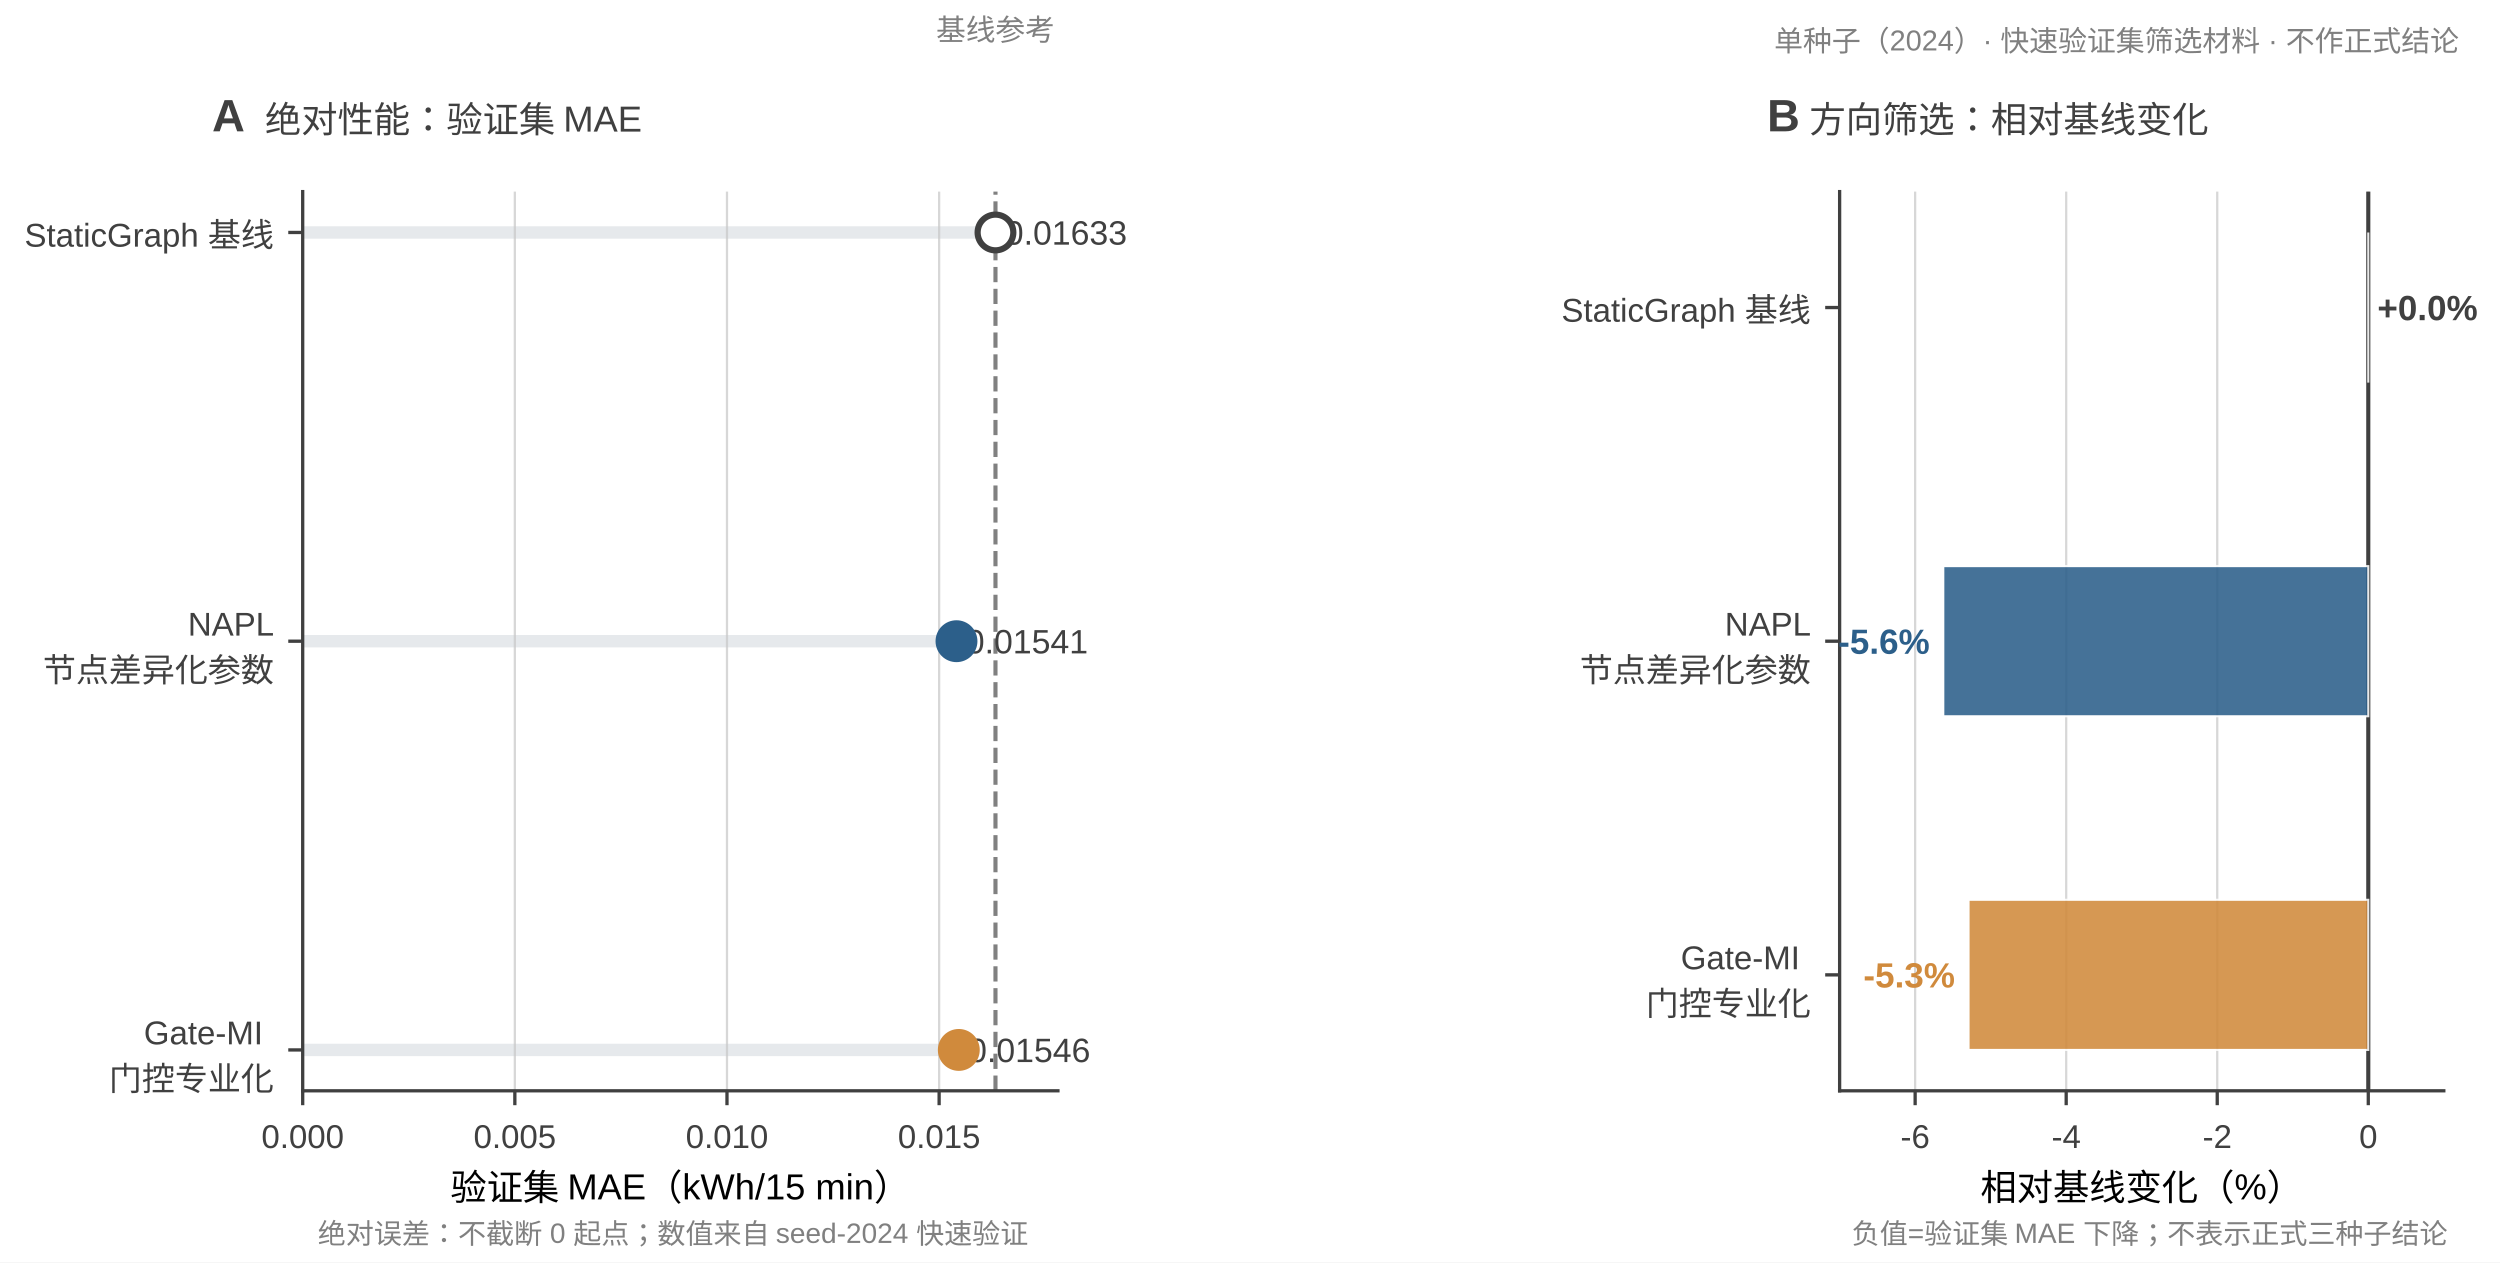
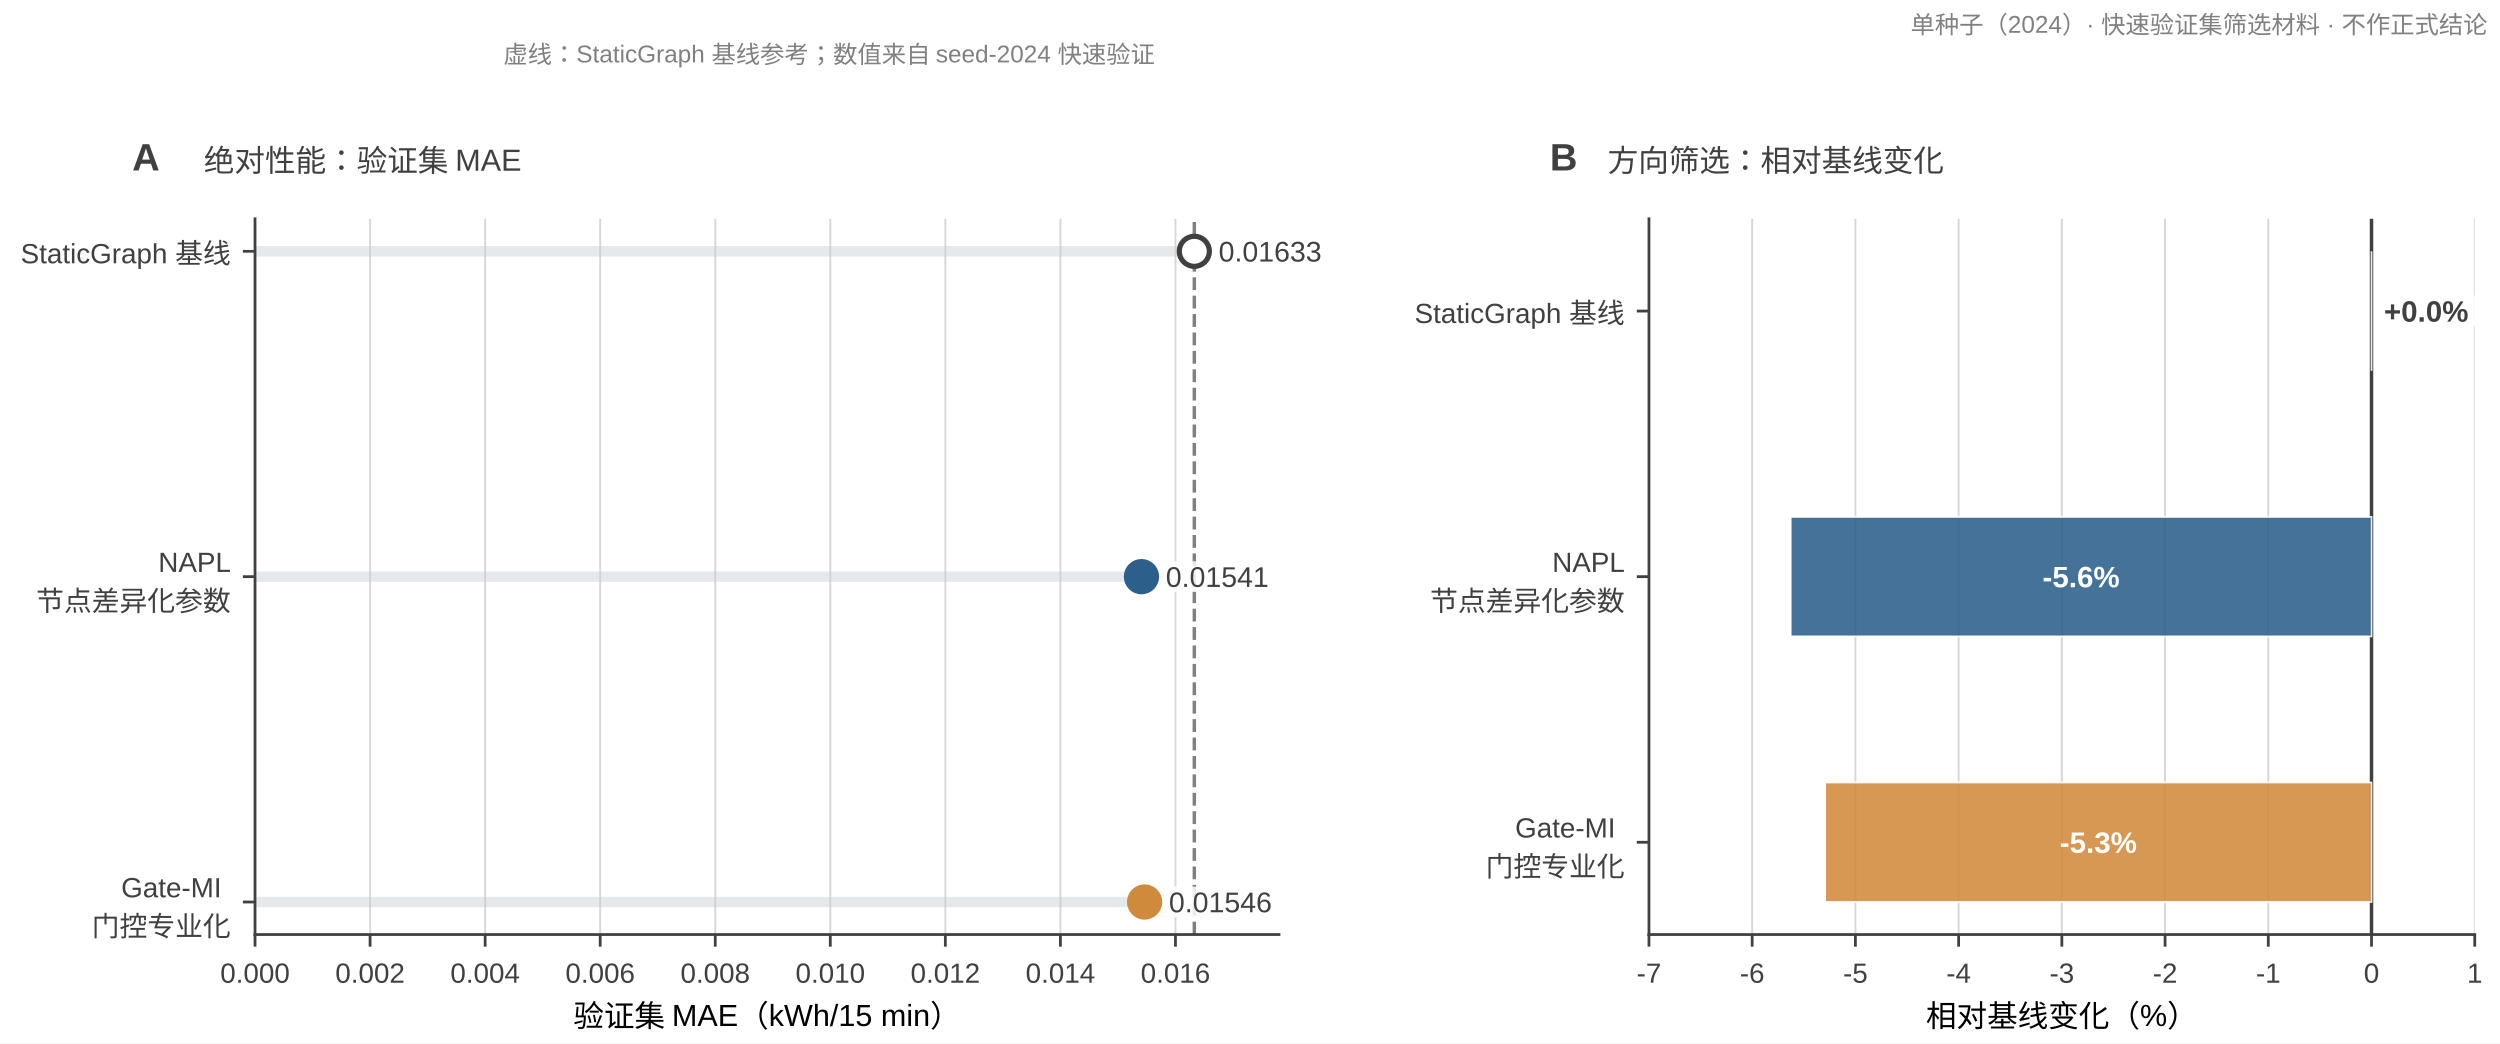
- <svg xmlns="http://www.w3.org/2000/svg" xmlns:xlink="http://www.w3.org/1999/xlink" width="606.28pt" height="306.154pt" viewBox="0 0 606.28 306.154" version="1.1">
+ <svg xmlns="http://www.w3.org/2000/svg" xmlns:xlink="http://www.w3.org/1999/xlink" width="719.607pt" height="300.4pt" viewBox="0 0 719.607 300.4" version="1.1">
  <defs>
    <style type="text/css">*{stroke-linejoin: round; stroke-linecap: butt}</style>
  </defs>
  <g id="figure_1">
    <g id="patch_1">
-       <path d="M 0 306.154  L 606.28 306.154  L 606.28 0  L 0 0  z " style="fill: #ffffff" />
+       <path d="M 0 300.4  L 719.607 300.4  L 719.607 0  L 0 0  z " style="fill: #ffffff" />
    </g>
    <g id="axes_1">
      <g id="patch_2">
-         <path d="M 73.407 264.531  L 256.56 264.531  L 256.56 46.467  L 73.407 46.467  z " style="fill: #ffffff" />
+         <path d="M 73.407 269  L 368.151 269  L 368.151 62.972  L 73.407 62.972  z " style="fill: #ffffff" />
      </g>
      <g id="LineCollection_1">
-         <path d="M 73.407 56.379  L 241.414 56.379  " clip-path="url(#p8acf098350)" style="fill: none; stroke: #e6e9ec; stroke-width: 3" />
+         <path d="M 73.407 72.337  L 343.777 72.337  " clip-path="url(#pe35ccd661d)" style="fill: none; stroke: #e6e9ec; stroke-width: 3" />
      </g>
      <g id="LineCollection_2">
-         <path d="M 73.407 155.499  L 231.96 155.499  " clip-path="url(#p8acf098350)" style="fill: none; stroke: #e6e9ec; stroke-width: 3" />
+         <path d="M 73.407 165.986  L 328.563 165.986  " clip-path="url(#pe35ccd661d)" style="fill: none; stroke: #e6e9ec; stroke-width: 3" />
      </g>
      <g id="LineCollection_3">
-         <path d="M 73.407 254.619  L 232.521 254.619  " clip-path="url(#p8acf098350)" style="fill: none; stroke: #e6e9ec; stroke-width: 3" />
+         <path d="M 73.407 259.635  L 329.466 259.635  " clip-path="url(#pe35ccd661d)" style="fill: none; stroke: #e6e9ec; stroke-width: 3" />
      </g>
      <g id="matplotlib.axis_1">
        <g id="xtick_1">
          <g id="line2d_1">
-             <path d="M 73.407 264.531  L 73.407 46.467  " clip-path="url(#p8acf098350)" style="fill: none; stroke: #c8c8c8; stroke-opacity: 0.72; stroke-width: 0.55; stroke-linecap: square" />
+             <path d="M 73.407 269  L 73.407 62.972  " clip-path="url(#pe35ccd661d)" style="fill: none; stroke: #c8c8c8; stroke-opacity: 0.72; stroke-width: 0.55; stroke-linecap: square" />
          </g>
          <g id="line2d_2">
            <defs>
-               <path id="mce24391417" d="M 0 0  L 0 3.5  " style="stroke: #404040; stroke-width: 0.8" />
+               <path id="meb5e4de387" d="M 0 0  L 0 3.5  " style="stroke: #404040; stroke-width: 0.8" />
            </defs>
            <g>
-               <use xlink:href="#mce24391417" x="73.407" y="264.531" style="fill: #404040; stroke: #404040; stroke-width: 0.8" />
+               <use xlink:href="#meb5e4de387" x="73.407" y="269" style="fill: #404040; stroke: #404040; stroke-width: 0.8" />
            </g>
          </g>
          <g id="text_1">
-             <text style="font-size: 8px; font-family: 'PingFang SC', 'Arial', 'Helvetica', 'DejaVu Sans', sans-serif; text-anchor: middle; fill: #404040" x="73.407" y="278.411" transform="rotate(-0 73.4075 278.4112)">0.000</text>
+             <text style="font-size: 8px; font-family: 'PingFang SC', 'Arial', 'Helvetica', 'DejaVu Sans', sans-serif; text-anchor: middle; fill: #404040" x="73.407" y="282.88" transform="rotate(-0 73.4075 282.88)">0.000</text>
          </g>
        </g>
        <g id="xtick_2">
          <g id="line2d_3">
-             <path d="M 124.855 264.531  L 124.855 46.467  " clip-path="url(#p8acf098350)" style="fill: none; stroke: #c8c8c8; stroke-opacity: 0.72; stroke-width: 0.55; stroke-linecap: square" />
+             <path d="M 106.525 269  L 106.525 62.972  " clip-path="url(#pe35ccd661d)" style="fill: none; stroke: #c8c8c8; stroke-opacity: 0.72; stroke-width: 0.55; stroke-linecap: square" />
          </g>
          <g id="line2d_4">
            <g>
-               <use xlink:href="#mce24391417" x="124.855" y="264.531" style="fill: #404040; stroke: #404040; stroke-width: 0.8" />
+               <use xlink:href="#meb5e4de387" x="106.525" y="269" style="fill: #404040; stroke: #404040; stroke-width: 0.8" />
            </g>
          </g>
          <g id="text_2">
-             <text style="font-size: 8px; font-family: 'PingFang SC', 'Arial', 'Helvetica', 'DejaVu Sans', sans-serif; text-anchor: middle; fill: #404040" x="124.855" y="278.411" transform="rotate(-0 124.8548 278.4112)">0.005</text>
+             <text style="font-size: 8px; font-family: 'PingFang SC', 'Arial', 'Helvetica', 'DejaVu Sans', sans-serif; text-anchor: middle; fill: #404040" x="106.525" y="282.88" transform="rotate(-0 106.5248 282.88)">0.002</text>
          </g>
        </g>
        <g id="xtick_3">
          <g id="line2d_5">
-             <path d="M 176.302 264.531  L 176.302 46.467  " clip-path="url(#p8acf098350)" style="fill: none; stroke: #c8c8c8; stroke-opacity: 0.72; stroke-width: 0.55; stroke-linecap: square" />
+             <path d="M 139.642 269  L 139.642 62.972  " clip-path="url(#pe35ccd661d)" style="fill: none; stroke: #c8c8c8; stroke-opacity: 0.72; stroke-width: 0.55; stroke-linecap: square" />
          </g>
          <g id="line2d_6">
            <g>
-               <use xlink:href="#mce24391417" x="176.302" y="264.531" style="fill: #404040; stroke: #404040; stroke-width: 0.8" />
+               <use xlink:href="#meb5e4de387" x="139.642" y="269" style="fill: #404040; stroke: #404040; stroke-width: 0.8" />
            </g>
          </g>
          <g id="text_3">
-             <text style="font-size: 8px; font-family: 'PingFang SC', 'Arial', 'Helvetica', 'DejaVu Sans', sans-serif; text-anchor: middle; fill: #404040" x="176.302" y="278.411" transform="rotate(-0 176.3021 278.4112)">0.010</text>
+             <text style="font-size: 8px; font-family: 'PingFang SC', 'Arial', 'Helvetica', 'DejaVu Sans', sans-serif; text-anchor: middle; fill: #404040" x="139.642" y="282.88" transform="rotate(-0 139.642 282.88)">0.004</text>
          </g>
        </g>
        <g id="xtick_4">
          <g id="line2d_7">
-             <path d="M 227.749 264.531  L 227.749 46.467  " clip-path="url(#p8acf098350)" style="fill: none; stroke: #c8c8c8; stroke-opacity: 0.72; stroke-width: 0.55; stroke-linecap: square" />
+             <path d="M 172.759 269  L 172.759 62.972  " clip-path="url(#pe35ccd661d)" style="fill: none; stroke: #c8c8c8; stroke-opacity: 0.72; stroke-width: 0.55; stroke-linecap: square" />
          </g>
          <g id="line2d_8">
            <g>
-               <use xlink:href="#mce24391417" x="227.749" y="264.531" style="fill: #404040; stroke: #404040; stroke-width: 0.8" />
+               <use xlink:href="#meb5e4de387" x="172.759" y="269" style="fill: #404040; stroke: #404040; stroke-width: 0.8" />
            </g>
          </g>
          <g id="text_4">
-             <text style="font-size: 8px; font-family: 'PingFang SC', 'Arial', 'Helvetica', 'DejaVu Sans', sans-serif; text-anchor: middle; fill: #404040" x="227.749" y="278.411" transform="rotate(-0 227.7495 278.4112)">0.015</text>
-           </g>
-         </g>
-         <g id="text_5">
-           <text style="font-size: 8.8px; font-family: 'PingFang SC', 'Arial', 'Helvetica', 'DejaVu Sans', sans-serif; text-anchor: middle" x="164.984" y="291.099" transform="rotate(-0 164.9837 291.0992)">验证集 MAE（kWh/15 min）</text>
+             <text style="font-size: 8px; font-family: 'PingFang SC', 'Arial', 'Helvetica', 'DejaVu Sans', sans-serif; text-anchor: middle; fill: #404040" x="172.759" y="282.88" transform="rotate(-0 172.7593 282.88)">0.006</text>
+           </g>
+         </g>
+         <g id="xtick_5">
+           <g id="line2d_9">
+             <path d="M 205.877 269  L 205.877 62.972  " clip-path="url(#pe35ccd661d)" style="fill: none; stroke: #c8c8c8; stroke-opacity: 0.72; stroke-width: 0.55; stroke-linecap: square" />
+           </g>
+           <g id="line2d_10">
+             <g>
+               <use xlink:href="#meb5e4de387" x="205.877" y="269" style="fill: #404040; stroke: #404040; stroke-width: 0.8" />
+             </g>
+           </g>
+           <g id="text_5">
+             <text style="font-size: 8px; font-family: 'PingFang SC', 'Arial', 'Helvetica', 'DejaVu Sans', sans-serif; text-anchor: middle; fill: #404040" x="205.877" y="282.88" transform="rotate(-0 205.8765 282.88)">0.008</text>
+           </g>
+         </g>
+         <g id="xtick_6">
+           <g id="line2d_11">
+             <path d="M 238.994 269  L 238.994 62.972  " clip-path="url(#pe35ccd661d)" style="fill: none; stroke: #c8c8c8; stroke-opacity: 0.72; stroke-width: 0.55; stroke-linecap: square" />
+           </g>
+           <g id="line2d_12">
+             <g>
+               <use xlink:href="#meb5e4de387" x="238.994" y="269" style="fill: #404040; stroke: #404040; stroke-width: 0.8" />
+             </g>
+           </g>
+           <g id="text_6">
+             <text style="font-size: 8px; font-family: 'PingFang SC', 'Arial', 'Helvetica', 'DejaVu Sans', sans-serif; text-anchor: middle; fill: #404040" x="238.994" y="282.88" transform="rotate(-0 238.9938 282.88)">0.010</text>
+           </g>
+         </g>
+         <g id="xtick_7">
+           <g id="line2d_13">
+             <path d="M 272.111 269  L 272.111 62.972  " clip-path="url(#pe35ccd661d)" style="fill: none; stroke: #c8c8c8; stroke-opacity: 0.72; stroke-width: 0.55; stroke-linecap: square" />
+           </g>
+           <g id="line2d_14">
+             <g>
+               <use xlink:href="#meb5e4de387" x="272.111" y="269" style="fill: #404040; stroke: #404040; stroke-width: 0.8" />
+             </g>
+           </g>
+           <g id="text_7">
+             <text style="font-size: 8px; font-family: 'PingFang SC', 'Arial', 'Helvetica', 'DejaVu Sans', sans-serif; text-anchor: middle; fill: #404040" x="272.111" y="282.88" transform="rotate(-0 272.111 282.88)">0.012</text>
+           </g>
+         </g>
+         <g id="xtick_8">
+           <g id="line2d_15">
+             <path d="M 305.228 269  L 305.228 62.972  " clip-path="url(#pe35ccd661d)" style="fill: none; stroke: #c8c8c8; stroke-opacity: 0.72; stroke-width: 0.55; stroke-linecap: square" />
+           </g>
+           <g id="line2d_16">
+             <g>
+               <use xlink:href="#meb5e4de387" x="305.228" y="269" style="fill: #404040; stroke: #404040; stroke-width: 0.8" />
+             </g>
+           </g>
+           <g id="text_8">
+             <text style="font-size: 8px; font-family: 'PingFang SC', 'Arial', 'Helvetica', 'DejaVu Sans', sans-serif; text-anchor: middle; fill: #404040" x="305.228" y="282.88" transform="rotate(-0 305.2283 282.88)">0.014</text>
+           </g>
+         </g>
+         <g id="xtick_9">
+           <g id="line2d_17">
+             <path d="M 338.346 269  L 338.346 62.972  " clip-path="url(#pe35ccd661d)" style="fill: none; stroke: #c8c8c8; stroke-opacity: 0.72; stroke-width: 0.55; stroke-linecap: square" />
+           </g>
+           <g id="line2d_18">
+             <g>
+               <use xlink:href="#meb5e4de387" x="338.346" y="269" style="fill: #404040; stroke: #404040; stroke-width: 0.8" />
+             </g>
+           </g>
+           <g id="text_9">
+             <text style="font-size: 8px; font-family: 'PingFang SC', 'Arial', 'Helvetica', 'DejaVu Sans', sans-serif; text-anchor: middle; fill: #404040" x="338.346" y="282.88" transform="rotate(-0 338.3455 282.88)">0.016</text>
+           </g>
+         </g>
+         <g id="text_10">
+           <text style="font-size: 8.8px; font-family: 'PingFang SC', 'Arial', 'Helvetica', 'DejaVu Sans', sans-serif; text-anchor: middle" x="220.779" y="295.568" transform="rotate(-0 220.7793 295.568)">验证集 MAE（kWh/15 min）</text>
        </g>
      </g>
      <g id="matplotlib.axis_2">
        <g id="ytick_1">
-           <g id="line2d_9">
+           <g id="line2d_19">
            <defs>
-               <path id="me08f82f5a0" d="M 0 0  L -3.5 0  " style="stroke: #404040; stroke-width: 0.8" />
+               <path id="me85e257b42" d="M 0 0  L -3.5 0  " style="stroke: #404040; stroke-width: 0.8" />
            </defs>
            <g>
-               <use xlink:href="#me08f82f5a0" x="73.407" y="56.379" style="fill: #404040; stroke: #404040; stroke-width: 0.8" />
-             </g>
-           </g>
-           <g id="text_6">
-             <text style="font-size: 8px; font-family: 'PingFang SC', 'Arial', 'Helvetica', 'DejaVu Sans', sans-serif; text-anchor: end; fill: #404040" x="66.407" y="59.819" transform="rotate(-0 66.4075 59.81854)">StaticGraph 基线</text>
+               <use xlink:href="#me85e257b42" x="73.407" y="72.337" style="fill: #404040; stroke: #404040; stroke-width: 0.8" />
+             </g>
+           </g>
+           <g id="text_11">
+             <text style="font-size: 8px; font-family: 'PingFang SC', 'Arial', 'Helvetica', 'DejaVu Sans', sans-serif; text-anchor: end; fill: #404040" x="66.407" y="75.777" transform="rotate(-0 66.4075 75.77691)">StaticGraph 基线</text>
          </g>
        </g>
        <g id="ytick_2">
-           <g id="line2d_10">
-             <g>
-               <use xlink:href="#me08f82f5a0" x="73.407" y="155.499" style="fill: #404040; stroke: #404040; stroke-width: 0.8" />
-             </g>
-           </g>
-           <g id="text_7">
-             <text style="font-size: 8px; font-family: 'PingFang SC', 'Arial', 'Helvetica', 'DejaVu Sans', sans-serif; fill: #404040" transform="translate(45.55875 154.1389)">NAPL</text>
-             <text style="font-size: 8px; font-family: 'PingFang SC', 'Arial', 'Helvetica', 'DejaVu Sans', sans-serif; fill: #404040" transform="translate(10.4075 165.3389)">节点差异化参数</text>
+           <g id="line2d_20">
+             <g>
+               <use xlink:href="#me85e257b42" x="73.407" y="165.986" style="fill: #404040; stroke: #404040; stroke-width: 0.8" />
+             </g>
+           </g>
+           <g id="text_12">
+             <text style="font-size: 8px; font-family: 'PingFang SC', 'Arial', 'Helvetica', 'DejaVu Sans', sans-serif; fill: #404040" transform="translate(45.55875 164.626)">NAPL</text>
+             <text style="font-size: 8px; font-family: 'PingFang SC', 'Arial', 'Helvetica', 'DejaVu Sans', sans-serif; fill: #404040" transform="translate(10.4075 175.826)">节点差异化参数</text>
          </g>
        </g>
        <g id="ytick_3">
-           <g id="line2d_11">
-             <g>
-               <use xlink:href="#me08f82f5a0" x="73.407" y="254.619" style="fill: #404040; stroke: #404040; stroke-width: 0.8" />
-             </g>
-           </g>
-           <g id="text_8">
-             <text style="font-size: 8px; font-family: 'PingFang SC', 'Arial', 'Helvetica', 'DejaVu Sans', sans-serif; fill: #404040" transform="translate(34.87875 253.2592)">Gate-MI</text>
-             <text style="font-size: 8px; font-family: 'PingFang SC', 'Arial', 'Helvetica', 'DejaVu Sans', sans-serif; fill: #404040" transform="translate(26.4075 264.4592)">门控专业化</text>
-           </g>
-         </g>
-       </g>
-       <g id="line2d_12">
-         <path d="M 241.414 264.531  L 241.414 46.467  " clip-path="url(#p8acf098350)" style="fill: none; stroke-dasharray: 3.7,1.6; stroke-dashoffset: 0; stroke: #808080" />
+           <g id="line2d_21">
+             <g>
+               <use xlink:href="#me85e257b42" x="73.407" y="259.635" style="fill: #404040; stroke: #404040; stroke-width: 0.8" />
+             </g>
+           </g>
+           <g id="text_13">
+             <text style="font-size: 8px; font-family: 'PingFang SC', 'Arial', 'Helvetica', 'DejaVu Sans', sans-serif; fill: #404040" transform="translate(34.87875 258.2751)">Gate-MI</text>
+             <text style="font-size: 8px; font-family: 'PingFang SC', 'Arial', 'Helvetica', 'DejaVu Sans', sans-serif; fill: #404040" transform="translate(26.4075 269.4751)">门控专业化</text>
+           </g>
+         </g>
+       </g>
+       <g id="line2d_22">
+         <path d="M 343.777 269  L 343.777 62.972  " clip-path="url(#pe35ccd661d)" style="fill: none; stroke-dasharray: 3.7,1.6; stroke-dashoffset: 0; stroke: #808080" />
      </g>
      <g id="patch_3">
-         <path d="M 73.407 264.531  L 73.407 46.467  " style="fill: none; stroke: #404040; stroke-width: 0.8; stroke-linejoin: miter; stroke-linecap: square" />
+         <path d="M 73.407 269  L 73.407 62.972  " style="fill: none; stroke: #404040; stroke-width: 0.8; stroke-linejoin: miter; stroke-linecap: square" />
      </g>
      <g id="patch_4">
-         <path d="M 73.407 264.531  L 256.56 264.531  " style="fill: none; stroke: #404040; stroke-width: 0.8; stroke-linejoin: miter; stroke-linecap: square" />
-       </g>
-       <g id="text_9">
-         <text style="font-size: 8.2px; font-family: 'PingFang SC', 'Arial', 'Helvetica', 'DejaVu Sans', sans-serif; text-anchor: start; fill: #404040" x="243.678" y="59.331" transform="rotate(-0 243.6775 59.33054)">0.01633</text>
-       </g>
-       <g id="text_10">
-         <text style="font-size: 8.2px; font-family: 'PingFang SC', 'Arial', 'Helvetica', 'DejaVu Sans', sans-serif; text-anchor: start; fill: #404040" x="234.224" y="158.451" transform="rotate(-0 234.2236 158.4509)">0.01541</text>
-       </g>
-       <g id="text_11">
-         <text style="font-size: 8.2px; font-family: 'PingFang SC', 'Arial', 'Helvetica', 'DejaVu Sans', sans-serif; text-anchor: start; fill: #404040" x="234.785" y="257.571" transform="rotate(-0 234.7851 257.5712)">0.01546</text>
-       </g>
-       <g id="text_12">
-         <text style="font-size: 7.2px; font-family: 'PingFang SC', 'Arial', 'Helvetica', 'DejaVu Sans', sans-serif; text-anchor: middle; fill: #808080" x="241.414" y="9.792" transform="rotate(-0 241.4139 9.792)">基线参考</text>
-       </g>
-       <g id="text_13">
-         <text style="font-size: 6.8px; font-family: 'PingFang SC', 'Arial', 'Helvetica', 'DejaVu Sans', sans-serif; text-anchor: start; fill: #808080" x="77.071" y="301.602" transform="rotate(-0 77.07055 301.6022)">绝对误差：不截断 0 起点；数值来自 seed-2024 快速验证</text>
+         <path d="M 73.407 269  L 368.151 269  " style="fill: none; stroke: #404040; stroke-width: 0.8; stroke-linejoin: miter; stroke-linecap: square" />
      </g>
      <g id="text_14">
-         <text style="font-weight: 700; font-size: 11px; font-family: 'PingFang SC', 'Arial', 'Helvetica', 'DejaVu Sans', sans-serif; text-anchor: start; fill: #404040" x="51.429" y="31.843" transform="rotate(-0 51.42921 31.84263)">A</text>
+         <g id="patch_5">
+           <path d="M 350.449 76.765  L 381.158 76.765  L 381.158 67.909  L 350.449 67.909  z " style="fill: #ffffff; opacity: 0.84" />
+         </g>
+         <text style="font-size: 8.2px; font-family: 'PingFang SC', 'Arial', 'Helvetica', 'DejaVu Sans', sans-serif; text-anchor: start; fill: #404040" x="350.777" y="75.289" transform="rotate(-0 350.7768 75.28891)">0.01633</text>
      </g>
      <g id="text_15">
-         <text style="font-size: 8.8px; font-family: 'PingFang SC', 'Arial', 'Helvetica', 'DejaVu Sans', sans-serif; text-anchor: start; fill: #404040" x="64.25" y="32.151" transform="rotate(-0 64.24988 32.15063)">绝对性能：验证集 MAE</text>
+         <g id="patch_6">
+           <path d="M 335.235 170.414  L 364.311 170.414  L 364.311 161.558  L 335.235 161.558  z " style="fill: #ffffff; opacity: 0.84" />
+         </g>
+         <text style="font-size: 8.2px; font-family: 'PingFang SC', 'Arial', 'Helvetica', 'DejaVu Sans', sans-serif; text-anchor: start; fill: #404040" x="335.563" y="168.938" transform="rotate(-0 335.5627 168.938)">0.01541</text>
+       </g>
+       <g id="text_16">
+         <g id="patch_7">
+           <path d="M 336.138 264.063  L 366.847 264.063  L 366.847 255.207  L 336.138 255.207  z " style="fill: #ffffff; opacity: 0.84" />
+         </g>
+         <text style="font-size: 8.2px; font-family: 'PingFang SC', 'Arial', 'Helvetica', 'DejaVu Sans', sans-serif; text-anchor: start; fill: #404040" x="336.466" y="262.587" transform="rotate(-0 336.4664 262.5871)">0.01546</text>
+       </g>
+       <g id="text_17">
+         <text style="font-weight: 700; font-size: 11px; font-family: 'PingFang SC', 'Arial', 'Helvetica', 'DejaVu Sans', sans-serif; text-anchor: start; fill: #404040" x="38.038" y="49.07" transform="rotate(-0 38.03827 49.07032)">A</text>
+       </g>
+       <g id="text_18">
+         <text style="font-size: 8.8px; font-family: 'PingFang SC', 'Arial', 'Helvetica', 'DejaVu Sans', sans-serif; text-anchor: start; fill: #404040" x="58.67" y="49.378" transform="rotate(-0 58.67032 49.37832)">绝对性能：验证集 MAE</text>
      </g>
      <g id="PathCollection_1">
        <defs>
-           <path id="ma4446db982" d="M 0 4.33  C 1.148 4.33 2.25 3.874 3.062 3.062  C 3.874 2.25 4.33 1.148 4.33 0  C 4.33 -1.148 3.874 -2.25 3.062 -3.062  C 2.25 -3.874 1.148 -4.33 0 -4.33  C -1.148 -4.33 -2.25 -3.874 -3.062 -3.062  C -3.874 -2.25 -4.33 -1.148 -4.33 0  C -4.33 1.148 -3.874 2.25 -3.062 3.062  C -2.25 3.874 -1.148 4.33 0 4.33  z " style="stroke: #404040; stroke-width: 1.5" />
+           <path id="m8dd9c09388" d="M 0 4.33  C 1.148 4.33 2.25 3.874 3.062 3.062  C 3.874 2.25 4.33 1.148 4.33 0  C 4.33 -1.148 3.874 -2.25 3.062 -3.062  C 2.25 -3.874 1.148 -4.33 0 -4.33  C -1.148 -4.33 -2.25 -3.874 -3.062 -3.062  C -3.874 -2.25 -4.33 -1.148 -4.33 0  C -4.33 1.148 -3.874 2.25 -3.062 3.062  C -2.25 3.874 -1.148 4.33 0 4.33  z " style="stroke: #404040; stroke-width: 1.5" />
        </defs>
-         <g clip-path="url(#p8acf098350)">
-           <use xlink:href="#ma4446db982" x="241.414" y="56.379" style="fill: #ffffff; stroke: #404040; stroke-width: 1.5" />
+         <g clip-path="url(#pe35ccd661d)">
+           <use xlink:href="#m8dd9c09388" x="343.777" y="72.337" style="fill: #ffffff; stroke: #404040; stroke-width: 1.5" />
        </g>
      </g>
      <g id="PathCollection_2">
        <defs>
-           <path id="m02ee848278" d="M 0 4.33  C 1.148 4.33 2.25 3.874 3.062 3.062  C 3.874 2.25 4.33 1.148 4.33 0  C 4.33 -1.148 3.874 -2.25 3.062 -3.062  C 2.25 -3.874 1.148 -4.33 0 -4.33  C -1.148 -4.33 -2.25 -3.874 -3.062 -3.062  C -3.874 -2.25 -4.33 -1.148 -4.33 0  C -4.33 1.148 -3.874 2.25 -3.062 3.062  C -2.25 3.874 -1.148 4.33 0 4.33  z " style="stroke: #2c5f8a; stroke-width: 1.5" />
+           <path id="m20b4e34183" d="M 0 4.33  C 1.148 4.33 2.25 3.874 3.062 3.062  C 3.874 2.25 4.33 1.148 4.33 0  C 4.33 -1.148 3.874 -2.25 3.062 -3.062  C 2.25 -3.874 1.148 -4.33 0 -4.33  C -1.148 -4.33 -2.25 -3.874 -3.062 -3.062  C -3.874 -2.25 -4.33 -1.148 -4.33 0  C -4.33 1.148 -3.874 2.25 -3.062 3.062  C -2.25 3.874 -1.148 4.33 0 4.33  z " style="stroke: #2c5f8a; stroke-width: 1.5" />
        </defs>
-         <g clip-path="url(#p8acf098350)">
-           <use xlink:href="#m02ee848278" x="231.96" y="155.499" style="fill: #2c5f8a; stroke: #2c5f8a; stroke-width: 1.5" />
+         <g clip-path="url(#pe35ccd661d)">
+           <use xlink:href="#m20b4e34183" x="328.563" y="165.986" style="fill: #2c5f8a; stroke: #2c5f8a; stroke-width: 1.5" />
        </g>
      </g>
      <g id="PathCollection_3">
        <defs>
-           <path id="m38e81803b1" d="M 0 4.33  C 1.148 4.33 2.25 3.874 3.062 3.062  C 3.874 2.25 4.33 1.148 4.33 0  C 4.33 -1.148 3.874 -2.25 3.062 -3.062  C 2.25 -3.874 1.148 -4.33 0 -4.33  C -1.148 -4.33 -2.25 -3.874 -3.062 -3.062  C -3.874 -2.25 -4.33 -1.148 -4.33 0  C -4.33 1.148 -3.874 2.25 -3.062 3.062  C -2.25 3.874 -1.148 4.33 0 4.33  z " style="stroke: #d08a3c; stroke-width: 1.5" />
+           <path id="me81a5a78f0" d="M 0 4.33  C 1.148 4.33 2.25 3.874 3.062 3.062  C 3.874 2.25 4.33 1.148 4.33 0  C 4.33 -1.148 3.874 -2.25 3.062 -3.062  C 2.25 -3.874 1.148 -4.33 0 -4.33  C -1.148 -4.33 -2.25 -3.874 -3.062 -3.062  C -3.874 -2.25 -4.33 -1.148 -4.33 0  C -4.33 1.148 -3.874 2.25 -3.062 3.062  C -2.25 3.874 -1.148 4.33 0 4.33  z " style="stroke: #d08a3c; stroke-width: 1.5" />
        </defs>
-         <g clip-path="url(#p8acf098350)">
-           <use xlink:href="#m38e81803b1" x="232.521" y="254.619" style="fill: #d08a3c; stroke: #d08a3c; stroke-width: 1.5" />
+         <g clip-path="url(#pe35ccd661d)">
+           <use xlink:href="#me81a5a78f0" x="329.466" y="259.635" style="fill: #d08a3c; stroke: #d08a3c; stroke-width: 1.5" />
        </g>
      </g>
    </g>
    <g id="axes_2">
-       <g id="patch_5">
-         <path d="M 446.13 264.531  L 592.652 264.531  L 592.652 46.467  L 446.13 46.467  z " style="fill: #ffffff" />
+       <g id="patch_8">
+         <path d="M 474.639 269  L 712.336 269  L 712.336 62.972  L 474.639 62.972  z " style="fill: #ffffff" />
      </g>
      <g id="matplotlib.axis_3">
-         <g id="xtick_5">
-           <g id="line2d_13">
-             <path d="M 464.445 264.531  L 464.445 46.467  " clip-path="url(#p5b298b8dcc)" style="fill: none; stroke: #c8c8c8; stroke-opacity: 0.72; stroke-width: 0.55; stroke-linecap: square" />
-           </g>
-           <g id="line2d_14">
-             <g>
-               <use xlink:href="#mce24391417" x="464.445" y="264.531" style="fill: #404040; stroke: #404040; stroke-width: 0.8" />
-             </g>
-           </g>
-           <g id="text_16">
-             <text style="font-size: 8px; font-family: 'PingFang SC', 'Arial', 'Helvetica', 'DejaVu Sans', sans-serif; text-anchor: middle; fill: #404040" x="464.445" y="278.411" transform="rotate(-0 464.4452 278.4112)">-6</text>
-           </g>
-         </g>
-         <g id="xtick_6">
-           <g id="line2d_15">
-             <path d="M 501.076 264.531  L 501.076 46.467  " clip-path="url(#p5b298b8dcc)" style="fill: none; stroke: #c8c8c8; stroke-opacity: 0.72; stroke-width: 0.55; stroke-linecap: square" />
-           </g>
-           <g id="line2d_16">
-             <g>
-               <use xlink:href="#mce24391417" x="501.076" y="264.531" style="fill: #404040; stroke: #404040; stroke-width: 0.8" />
-             </g>
-           </g>
-           <g id="text_17">
-             <text style="font-size: 8px; font-family: 'PingFang SC', 'Arial', 'Helvetica', 'DejaVu Sans', sans-serif; text-anchor: middle; fill: #404040" x="501.076" y="278.411" transform="rotate(-0 501.0757 278.4112)">-4</text>
-           </g>
-         </g>
-         <g id="xtick_7">
-           <g id="line2d_17">
-             <path d="M 537.706 264.531  L 537.706 46.467  " clip-path="url(#p5b298b8dcc)" style="fill: none; stroke: #c8c8c8; stroke-opacity: 0.72; stroke-width: 0.55; stroke-linecap: square" />
-           </g>
-           <g id="line2d_18">
-             <g>
-               <use xlink:href="#mce24391417" x="537.706" y="264.531" style="fill: #404040; stroke: #404040; stroke-width: 0.8" />
-             </g>
-           </g>
-           <g id="text_18">
-             <text style="font-size: 8px; font-family: 'PingFang SC', 'Arial', 'Helvetica', 'DejaVu Sans', sans-serif; text-anchor: middle; fill: #404040" x="537.706" y="278.411" transform="rotate(-0 537.7061 278.4112)">-2</text>
-           </g>
-         </g>
-         <g id="xtick_8">
-           <g id="line2d_19">
-             <path d="M 574.337 264.531  L 574.337 46.467  " clip-path="url(#p5b298b8dcc)" style="fill: none; stroke: #c8c8c8; stroke-opacity: 0.72; stroke-width: 0.55; stroke-linecap: square" />
-           </g>
-           <g id="line2d_20">
-             <g>
-               <use xlink:href="#mce24391417" x="574.337" y="264.531" style="fill: #404040; stroke: #404040; stroke-width: 0.8" />
+         <g id="xtick_10">
+           <g id="line2d_23">
+             <path d="M 474.639 269  L 474.639 62.972  " clip-path="url(#pa199eed611)" style="fill: none; stroke: #c8c8c8; stroke-opacity: 0.72; stroke-width: 0.55; stroke-linecap: square" />
+           </g>
+           <g id="line2d_24">
+             <g>
+               <use xlink:href="#meb5e4de387" x="474.639" y="269" style="fill: #404040; stroke: #404040; stroke-width: 0.8" />
            </g>
          </g>
          <g id="text_19">
-             <text style="font-size: 8px; font-family: 'PingFang SC', 'Arial', 'Helvetica', 'DejaVu Sans', sans-serif; text-anchor: middle; fill: #404040" x="574.337" y="278.411" transform="rotate(-0 574.3366 278.4112)">0</text>
-           </g>
-         </g>
-         <g id="text_20">
-           <text style="font-size: 8.8px; font-family: 'PingFang SC', 'Arial', 'Helvetica', 'DejaVu Sans', sans-serif; text-anchor: middle" x="519.391" y="291.099" transform="rotate(-0 519.3909 291.0992)">相对基线变化（%）</text>
+             <text style="font-size: 8px; font-family: 'PingFang SC', 'Arial', 'Helvetica', 'DejaVu Sans', sans-serif; text-anchor: middle; fill: #404040" x="474.639" y="282.88" transform="rotate(-0 474.6391 282.88)">-7</text>
+           </g>
+         </g>
+         <g id="xtick_11">
+           <g id="line2d_25">
+             <path d="M 504.351 269  L 504.351 62.972  " clip-path="url(#pa199eed611)" style="fill: none; stroke: #c8c8c8; stroke-opacity: 0.72; stroke-width: 0.55; stroke-linecap: square" />
+           </g>
+           <g id="line2d_26">
+             <g>
+               <use xlink:href="#meb5e4de387" x="504.351" y="269" style="fill: #404040; stroke: #404040; stroke-width: 0.8" />
+             </g>
+           </g>
+           <g id="text_20">
+             <text style="font-size: 8px; font-family: 'PingFang SC', 'Arial', 'Helvetica', 'DejaVu Sans', sans-serif; text-anchor: middle; fill: #404040" x="504.351" y="282.88" transform="rotate(-0 504.3511 282.88)">-6</text>
+           </g>
+         </g>
+         <g id="xtick_12">
+           <g id="line2d_27">
+             <path d="M 534.063 269  L 534.063 62.972  " clip-path="url(#pa199eed611)" style="fill: none; stroke: #c8c8c8; stroke-opacity: 0.72; stroke-width: 0.55; stroke-linecap: square" />
+           </g>
+           <g id="line2d_28">
+             <g>
+               <use xlink:href="#meb5e4de387" x="534.063" y="269" style="fill: #404040; stroke: #404040; stroke-width: 0.8" />
+             </g>
+           </g>
+           <g id="text_21">
+             <text style="font-size: 8px; font-family: 'PingFang SC', 'Arial', 'Helvetica', 'DejaVu Sans', sans-serif; text-anchor: middle; fill: #404040" x="534.063" y="282.88" transform="rotate(-0 534.0632 282.88)">-5</text>
+           </g>
+         </g>
+         <g id="xtick_13">
+           <g id="line2d_29">
+             <path d="M 563.775 269  L 563.775 62.972  " clip-path="url(#pa199eed611)" style="fill: none; stroke: #c8c8c8; stroke-opacity: 0.72; stroke-width: 0.55; stroke-linecap: square" />
+           </g>
+           <g id="line2d_30">
+             <g>
+               <use xlink:href="#meb5e4de387" x="563.775" y="269" style="fill: #404040; stroke: #404040; stroke-width: 0.8" />
+             </g>
+           </g>
+           <g id="text_22">
+             <text style="font-size: 8px; font-family: 'PingFang SC', 'Arial', 'Helvetica', 'DejaVu Sans', sans-serif; text-anchor: middle; fill: #404040" x="563.775" y="282.88" transform="rotate(-0 563.7752 282.88)">-4</text>
+           </g>
+         </g>
+         <g id="xtick_14">
+           <g id="line2d_31">
+             <path d="M 593.487 269  L 593.487 62.972  " clip-path="url(#pa199eed611)" style="fill: none; stroke: #c8c8c8; stroke-opacity: 0.72; stroke-width: 0.55; stroke-linecap: square" />
+           </g>
+           <g id="line2d_32">
+             <g>
+               <use xlink:href="#meb5e4de387" x="593.487" y="269" style="fill: #404040; stroke: #404040; stroke-width: 0.8" />
+             </g>
+           </g>
+           <g id="text_23">
+             <text style="font-size: 8px; font-family: 'PingFang SC', 'Arial', 'Helvetica', 'DejaVu Sans', sans-serif; text-anchor: middle; fill: #404040" x="593.487" y="282.88" transform="rotate(-0 593.4873 282.88)">-3</text>
+           </g>
+         </g>
+         <g id="xtick_15">
+           <g id="line2d_33">
+             <path d="M 623.199 269  L 623.199 62.972  " clip-path="url(#pa199eed611)" style="fill: none; stroke: #c8c8c8; stroke-opacity: 0.72; stroke-width: 0.55; stroke-linecap: square" />
+           </g>
+           <g id="line2d_34">
+             <g>
+               <use xlink:href="#meb5e4de387" x="623.199" y="269" style="fill: #404040; stroke: #404040; stroke-width: 0.8" />
+             </g>
+           </g>
+           <g id="text_24">
+             <text style="font-size: 8px; font-family: 'PingFang SC', 'Arial', 'Helvetica', 'DejaVu Sans', sans-serif; text-anchor: middle; fill: #404040" x="623.199" y="282.88" transform="rotate(-0 623.1993 282.88)">-2</text>
+           </g>
+         </g>
+         <g id="xtick_16">
+           <g id="line2d_35">
+             <path d="M 652.911 269  L 652.911 62.972  " clip-path="url(#pa199eed611)" style="fill: none; stroke: #c8c8c8; stroke-opacity: 0.72; stroke-width: 0.55; stroke-linecap: square" />
+           </g>
+           <g id="line2d_36">
+             <g>
+               <use xlink:href="#meb5e4de387" x="652.911" y="269" style="fill: #404040; stroke: #404040; stroke-width: 0.8" />
+             </g>
+           </g>
+           <g id="text_25">
+             <text style="font-size: 8px; font-family: 'PingFang SC', 'Arial', 'Helvetica', 'DejaVu Sans', sans-serif; text-anchor: middle; fill: #404040" x="652.911" y="282.88" transform="rotate(-0 652.9114 282.88)">-1</text>
+           </g>
+         </g>
+         <g id="xtick_17">
+           <g id="line2d_37">
+             <path d="M 682.623 269  L 682.623 62.972  " clip-path="url(#pa199eed611)" style="fill: none; stroke: #c8c8c8; stroke-opacity: 0.72; stroke-width: 0.55; stroke-linecap: square" />
+           </g>
+           <g id="line2d_38">
+             <g>
+               <use xlink:href="#meb5e4de387" x="682.623" y="269" style="fill: #404040; stroke: #404040; stroke-width: 0.8" />
+             </g>
+           </g>
+           <g id="text_26">
+             <text style="font-size: 8px; font-family: 'PingFang SC', 'Arial', 'Helvetica', 'DejaVu Sans', sans-serif; text-anchor: middle; fill: #404040" x="682.623" y="282.88" transform="rotate(-0 682.6234 282.88)">0</text>
+           </g>
+         </g>
+         <g id="xtick_18">
+           <g id="line2d_39">
+             <path d="M 712.336 269  L 712.336 62.972  " clip-path="url(#pa199eed611)" style="fill: none; stroke: #c8c8c8; stroke-opacity: 0.72; stroke-width: 0.55; stroke-linecap: square" />
+           </g>
+           <g id="line2d_40">
+             <g>
+               <use xlink:href="#meb5e4de387" x="712.336" y="269" style="fill: #404040; stroke: #404040; stroke-width: 0.8" />
+             </g>
+           </g>
+           <g id="text_27">
+             <text style="font-size: 8px; font-family: 'PingFang SC', 'Arial', 'Helvetica', 'DejaVu Sans', sans-serif; text-anchor: middle; fill: #404040" x="712.336" y="282.88" transform="rotate(-0 712.3355 282.88)">1</text>
+           </g>
+         </g>
+         <g id="text_28">
+           <text style="font-size: 8.8px; font-family: 'PingFang SC', 'Arial', 'Helvetica', 'DejaVu Sans', sans-serif; text-anchor: middle" x="593.487" y="295.568" transform="rotate(-0 593.4873 295.568)">相对基线变化（%）</text>
        </g>
      </g>
      <g id="matplotlib.axis_4">
        <g id="ytick_4">
-           <g id="line2d_21">
-             <g>
-               <use xlink:href="#me08f82f5a0" x="446.13" y="74.584" style="fill: #404040; stroke: #404040; stroke-width: 0.8" />
-             </g>
-           </g>
-           <g id="text_21">
-             <text style="font-size: 8px; font-family: 'PingFang SC', 'Arial', 'Helvetica', 'DejaVu Sans', sans-serif; text-anchor: end; fill: #404040" x="439.13" y="78.024" transform="rotate(-0 439.1299 78.02432)">StaticGraph 基线</text>
+           <g id="line2d_41">
+             <g>
+               <use xlink:href="#me85e257b42" x="474.639" y="89.538" style="fill: #404040; stroke: #404040; stroke-width: 0.8" />
+             </g>
+           </g>
+           <g id="text_29">
+             <text style="font-size: 8px; font-family: 'PingFang SC', 'Arial', 'Helvetica', 'DejaVu Sans', sans-serif; text-anchor: end; fill: #404040" x="467.639" y="92.978" transform="rotate(-0 467.6391 92.97776)">StaticGraph 基线</text>
          </g>
        </g>
        <g id="ytick_5">
-           <g id="line2d_22">
-             <g>
-               <use xlink:href="#me08f82f5a0" x="446.13" y="155.499" style="fill: #404040; stroke: #404040; stroke-width: 0.8" />
-             </g>
-           </g>
-           <g id="text_22">
-             <text style="font-size: 8px; font-family: 'PingFang SC', 'Arial', 'Helvetica', 'DejaVu Sans', sans-serif; fill: #404040" transform="translate(418.2812 154.1389)">NAPL</text>
-             <text style="font-size: 8px; font-family: 'PingFang SC', 'Arial', 'Helvetica', 'DejaVu Sans', sans-serif; fill: #404040" transform="translate(383.1299 165.3389)">节点差异化参数</text>
+           <g id="line2d_42">
+             <g>
+               <use xlink:href="#me85e257b42" x="474.639" y="165.986" style="fill: #404040; stroke: #404040; stroke-width: 0.8" />
+             </g>
+           </g>
+           <g id="text_30">
+             <text style="font-size: 8px; font-family: 'PingFang SC', 'Arial', 'Helvetica', 'DejaVu Sans', sans-serif; fill: #404040" transform="translate(446.7903 164.626)">NAPL</text>
+             <text style="font-size: 8px; font-family: 'PingFang SC', 'Arial', 'Helvetica', 'DejaVu Sans', sans-serif; fill: #404040" transform="translate(411.6391 175.826)">节点差异化参数</text>
          </g>
        </g>
        <g id="ytick_6">
-           <g id="line2d_23">
-             <g>
-               <use xlink:href="#me08f82f5a0" x="446.13" y="236.413" style="fill: #404040; stroke: #404040; stroke-width: 0.8" />
-             </g>
-           </g>
-           <g id="text_23">
-             <text style="font-size: 8px; font-family: 'PingFang SC', 'Arial', 'Helvetica', 'DejaVu Sans', sans-serif; fill: #404040" transform="translate(407.6012 235.0534)">Gate-MI</text>
-             <text style="font-size: 8px; font-family: 'PingFang SC', 'Arial', 'Helvetica', 'DejaVu Sans', sans-serif; fill: #404040" transform="translate(399.1299 246.2534)">门控专业化</text>
-           </g>
-         </g>
-       </g>
-       <g id="line2d_24">
-         <path d="M 574.337 264.531  L 574.337 46.467  " clip-path="url(#p5b298b8dcc)" style="fill: none; stroke: #404040; stroke-linecap: square" />
-       </g>
-       <g id="patch_6">
-         <path d="M 446.13 264.531  L 446.13 46.467  " style="fill: none; stroke: #404040; stroke-width: 0.8; stroke-linejoin: miter; stroke-linecap: square" />
-       </g>
-       <g id="patch_7">
-         <path d="M 446.13 264.531  L 592.652 264.531  " style="fill: none; stroke: #404040; stroke-width: 0.8; stroke-linejoin: miter; stroke-linecap: square" />
-       </g>
-       <g id="patch_8">
-         <path d="M 574.337 92.79  L 574.337 92.79  L 574.337 56.379  L 574.337 56.379  z " clip-path="url(#p5b298b8dcc)" style="fill: #404040; opacity: 0.88; stroke: #ffffff; stroke-width: 0.5; stroke-linejoin: miter" />
-       </g>
-       <g id="text_24">
-         <text style="font-weight: 700; font-size: 8.5px; font-family: 'PingFang SC', 'Arial', 'Helvetica', 'DejaVu Sans', sans-serif; text-anchor: start; fill: #404040" x="576.534" y="77.644" transform="rotate(-0 576.5345 77.64432)">+0.0%</text>
+           <g id="line2d_43">
+             <g>
+               <use xlink:href="#me85e257b42" x="474.639" y="242.434" style="fill: #404040; stroke: #404040; stroke-width: 0.8" />
+             </g>
+           </g>
+           <g id="text_31">
+             <text style="font-size: 8px; font-family: 'PingFang SC', 'Arial', 'Helvetica', 'DejaVu Sans', sans-serif; fill: #404040" transform="translate(436.1103 241.0742)">Gate-MI</text>
+             <text style="font-size: 8px; font-family: 'PingFang SC', 'Arial', 'Helvetica', 'DejaVu Sans', sans-serif; fill: #404040" transform="translate(427.6391 252.2742)">门控专业化</text>
+           </g>
+         </g>
+       </g>
+       <g id="line2d_44">
+         <path d="M 682.623 269  L 682.623 62.972  " clip-path="url(#pa199eed611)" style="fill: none; stroke: #404040; stroke-linecap: square" />
      </g>
      <g id="patch_9">
-         <path d="M 574.337 173.705  L 471.274 173.705  L 471.274 137.293  L 574.337 137.293  z " clip-path="url(#p5b298b8dcc)" style="fill: #2c5f8a; opacity: 0.88; stroke: #ffffff; stroke-width: 0.5; stroke-linejoin: miter" />
-       </g>
-       <g id="text_25">
-         <text style="font-weight: 700; font-size: 8.5px; font-family: 'PingFang SC', 'Arial', 'Helvetica', 'DejaVu Sans', sans-serif; text-anchor: end; fill: #2c5f8a" x="467.977" y="158.559" transform="rotate(-0 467.9774 158.5589)">-5.6%</text>
+         <path d="M 474.639 269  L 474.639 62.972  " style="fill: none; stroke: #404040; stroke-width: 0.8; stroke-linejoin: miter; stroke-linecap: square" />
      </g>
      <g id="patch_10">
-         <path d="M 574.337 254.619  L 477.396 254.619  L 477.396 218.208  L 574.337 218.208  z " clip-path="url(#p5b298b8dcc)" style="fill: #d08a3c; opacity: 0.88; stroke: #ffffff; stroke-width: 0.5; stroke-linejoin: miter" />
-       </g>
-       <g id="text_26">
-         <text style="font-weight: 700; font-size: 8.5px; font-family: 'PingFang SC', 'Arial', 'Helvetica', 'DejaVu Sans', sans-serif; text-anchor: end; fill: #d08a3c" x="474.099" y="239.473" transform="rotate(-0 474.0992 239.4734)">-5.3%</text>
-       </g>
-       <g id="text_27">
-         <text style="font-size: 6.8px; font-family: 'PingFang SC', 'Arial', 'Helvetica', 'DejaVu Sans', sans-serif; text-anchor: start; fill: #808080" x="449.06" y="301.602" transform="rotate(-0 449.0604 301.6022)">负值=验证集 MAE 下降；不表示正式三种子结论</text>
-       </g>
-       <g id="text_28">
-         <text style="font-weight: 700; font-size: 11px; font-family: 'PingFang SC', 'Arial', 'Helvetica', 'DejaVu Sans', sans-serif; text-anchor: start; fill: #404040" x="428.547" y="31.843" transform="rotate(-0 428.5473 31.84263)">B</text>
-       </g>
-       <g id="text_29">
-         <text style="font-size: 8.8px; font-family: 'PingFang SC', 'Arial', 'Helvetica', 'DejaVu Sans', sans-serif; text-anchor: start; fill: #404040" x="438.804" y="32.151" transform="rotate(-0 438.8038 32.15063)">方向筛选：相对基线变化</text>
+         <path d="M 474.639 269  L 712.336 269  " style="fill: none; stroke: #404040; stroke-width: 0.8; stroke-linejoin: miter; stroke-linecap: square" />
+       </g>
+       <g id="patch_11">
+         <path d="M 682.623 106.739  L 682.623 106.739  L 682.623 72.337  L 682.623 72.337  z " clip-path="url(#pa199eed611)" style="fill: #404040; opacity: 0.88; stroke: #ffffff; stroke-width: 0.5; stroke-linejoin: miter" />
+       </g>
+       <g id="text_32">
+         <g id="patch_12">
+           <path d="M 685.934 94.043  L 712.589 94.043  L 712.589 85.033  L 685.934 85.033  z " style="fill: #ffffff; opacity: 0.82" />
+         </g>
+         <text style="font-weight: 700; font-size: 8.5px; font-family: 'PingFang SC', 'Arial', 'Helvetica', 'DejaVu Sans', sans-serif; text-anchor: start; fill: #404040" x="686.189" y="92.598" transform="rotate(-0 686.1889 92.59776)">+0.0%</text>
+       </g>
+       <g id="patch_13">
+         <path d="M 682.623 183.187  L 515.429 183.187  L 515.429 148.785  L 682.623 148.785  z " clip-path="url(#pa199eed611)" style="fill: #2c5f8a; opacity: 0.88; stroke: #ffffff; stroke-width: 0.5; stroke-linejoin: miter" />
+       </g>
+       <g id="text_33">
+         <text style="font-weight: 700; font-size: 8.5px; font-family: 'PingFang SC', 'Arial', 'Helvetica', 'DejaVu Sans', sans-serif; text-anchor: middle; fill: #ffffff" x="599.026" y="169.046" transform="rotate(-0 599.0264 169.046)">-5.6%</text>
+       </g>
+       <g id="patch_14">
+         <path d="M 682.623 259.635  L 525.361 259.635  L 525.361 225.233  L 682.623 225.233  z " clip-path="url(#pa199eed611)" style="fill: #d08a3c; opacity: 0.88; stroke: #ffffff; stroke-width: 0.5; stroke-linejoin: miter" />
+       </g>
+       <g id="text_34">
+         <text style="font-weight: 700; font-size: 8.5px; font-family: 'PingFang SC', 'Arial', 'Helvetica', 'DejaVu Sans', sans-serif; text-anchor: middle; fill: #ffffff" x="603.992" y="245.494" transform="rotate(-0 603.992 245.4942)">-5.3%</text>
+       </g>
+       <g id="text_35">
+         <text style="font-weight: 700; font-size: 11px; font-family: 'PingFang SC', 'Arial', 'Helvetica', 'DejaVu Sans', sans-serif; text-anchor: start; fill: #404040" x="446.115" y="49.07" transform="rotate(-0 446.1155 49.07032)">B</text>
+       </g>
+       <g id="text_36">
+         <text style="font-size: 8.8px; font-family: 'PingFang SC', 'Arial', 'Helvetica', 'DejaVu Sans', sans-serif; text-anchor: start; fill: #404040" x="462.754" y="49.378" transform="rotate(-0 462.7543 49.37832)">方向筛选：相对基线变化</text>
      </g>
    </g>
-     <g id="text_30">
-       <text style="font-size: 7px; font-family: 'PingFang SC', 'Arial', 'Helvetica', 'DejaVu Sans', sans-serif; text-anchor: end; fill: #808080" x="596.328" y="12.426" transform="rotate(-0 596.3278 12.42623)">单种子（2024）· 快速验证集筛选材料 · 不作正式结论</text>
+     <g id="text_37">
+       <text style="font-size: 7px; font-family: 'PingFang SC', 'Arial', 'Helvetica', 'DejaVu Sans', sans-serif; text-anchor: middle; fill: #808080" x="238.648" y="18.147" transform="rotate(-0 238.6475 18.14711)">虚线：StaticGraph 基线参考；数值来自 seed-2024 快速验证</text>
+     </g>
+     <g id="text_38">
+       <text style="font-size: 7px; font-family: 'PingFang SC', 'Arial', 'Helvetica', 'DejaVu Sans', sans-serif; text-anchor: end; fill: #808080" x="716.008" y="9.62" transform="rotate(-0 716.0075 9.62)">单种子（2024）· 快速验证集筛选材料 · 不作正式结论</text>
    </g>
  </g>
  <defs>
-     <clipPath id="p8acf098350">
-       <rect x="73.407" y="46.467" width="183.152" height="218.065" />
+     <clipPath id="pe35ccd661d">
+       <rect x="73.407" y="62.972" width="294.744" height="206.028" />
    </clipPath>
-     <clipPath id="p5b298b8dcc">
-       <rect x="446.13" y="46.467" width="146.522" height="218.065" />
+     <clipPath id="pa199eed611">
+       <rect x="474.639" y="62.972" width="237.696" height="206.028" />
    </clipPath>
  </defs>
</svg>
